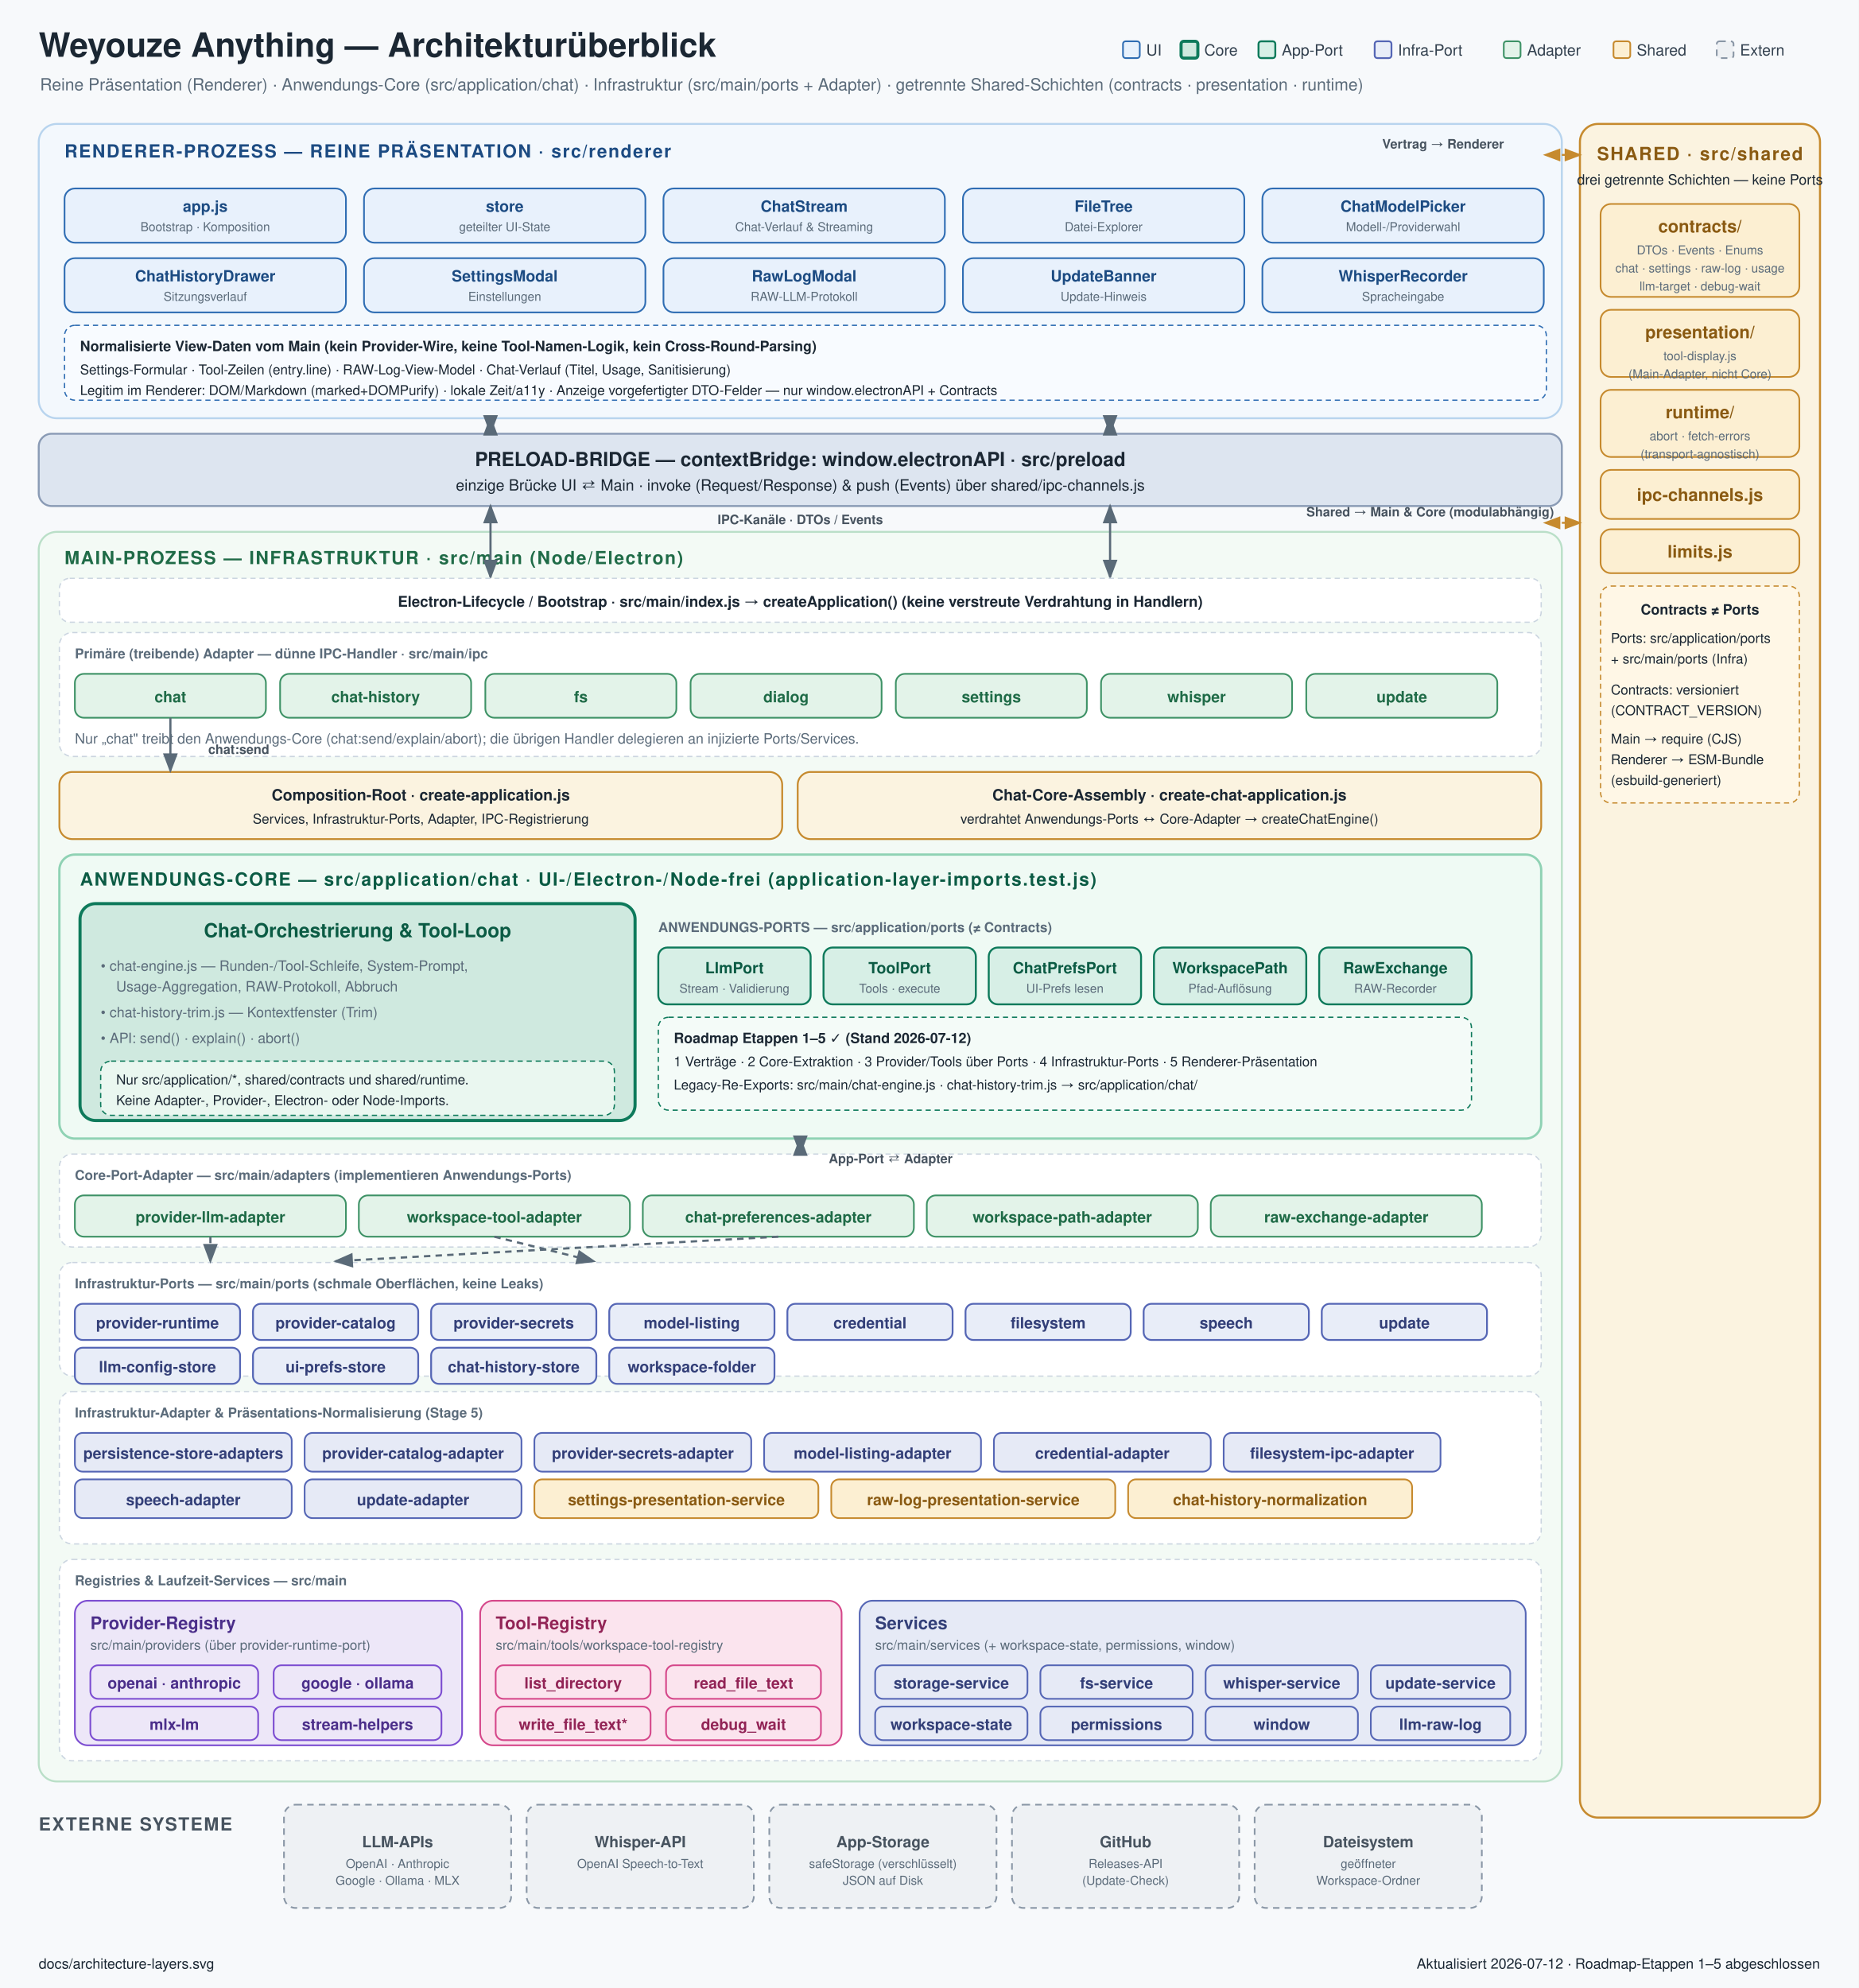
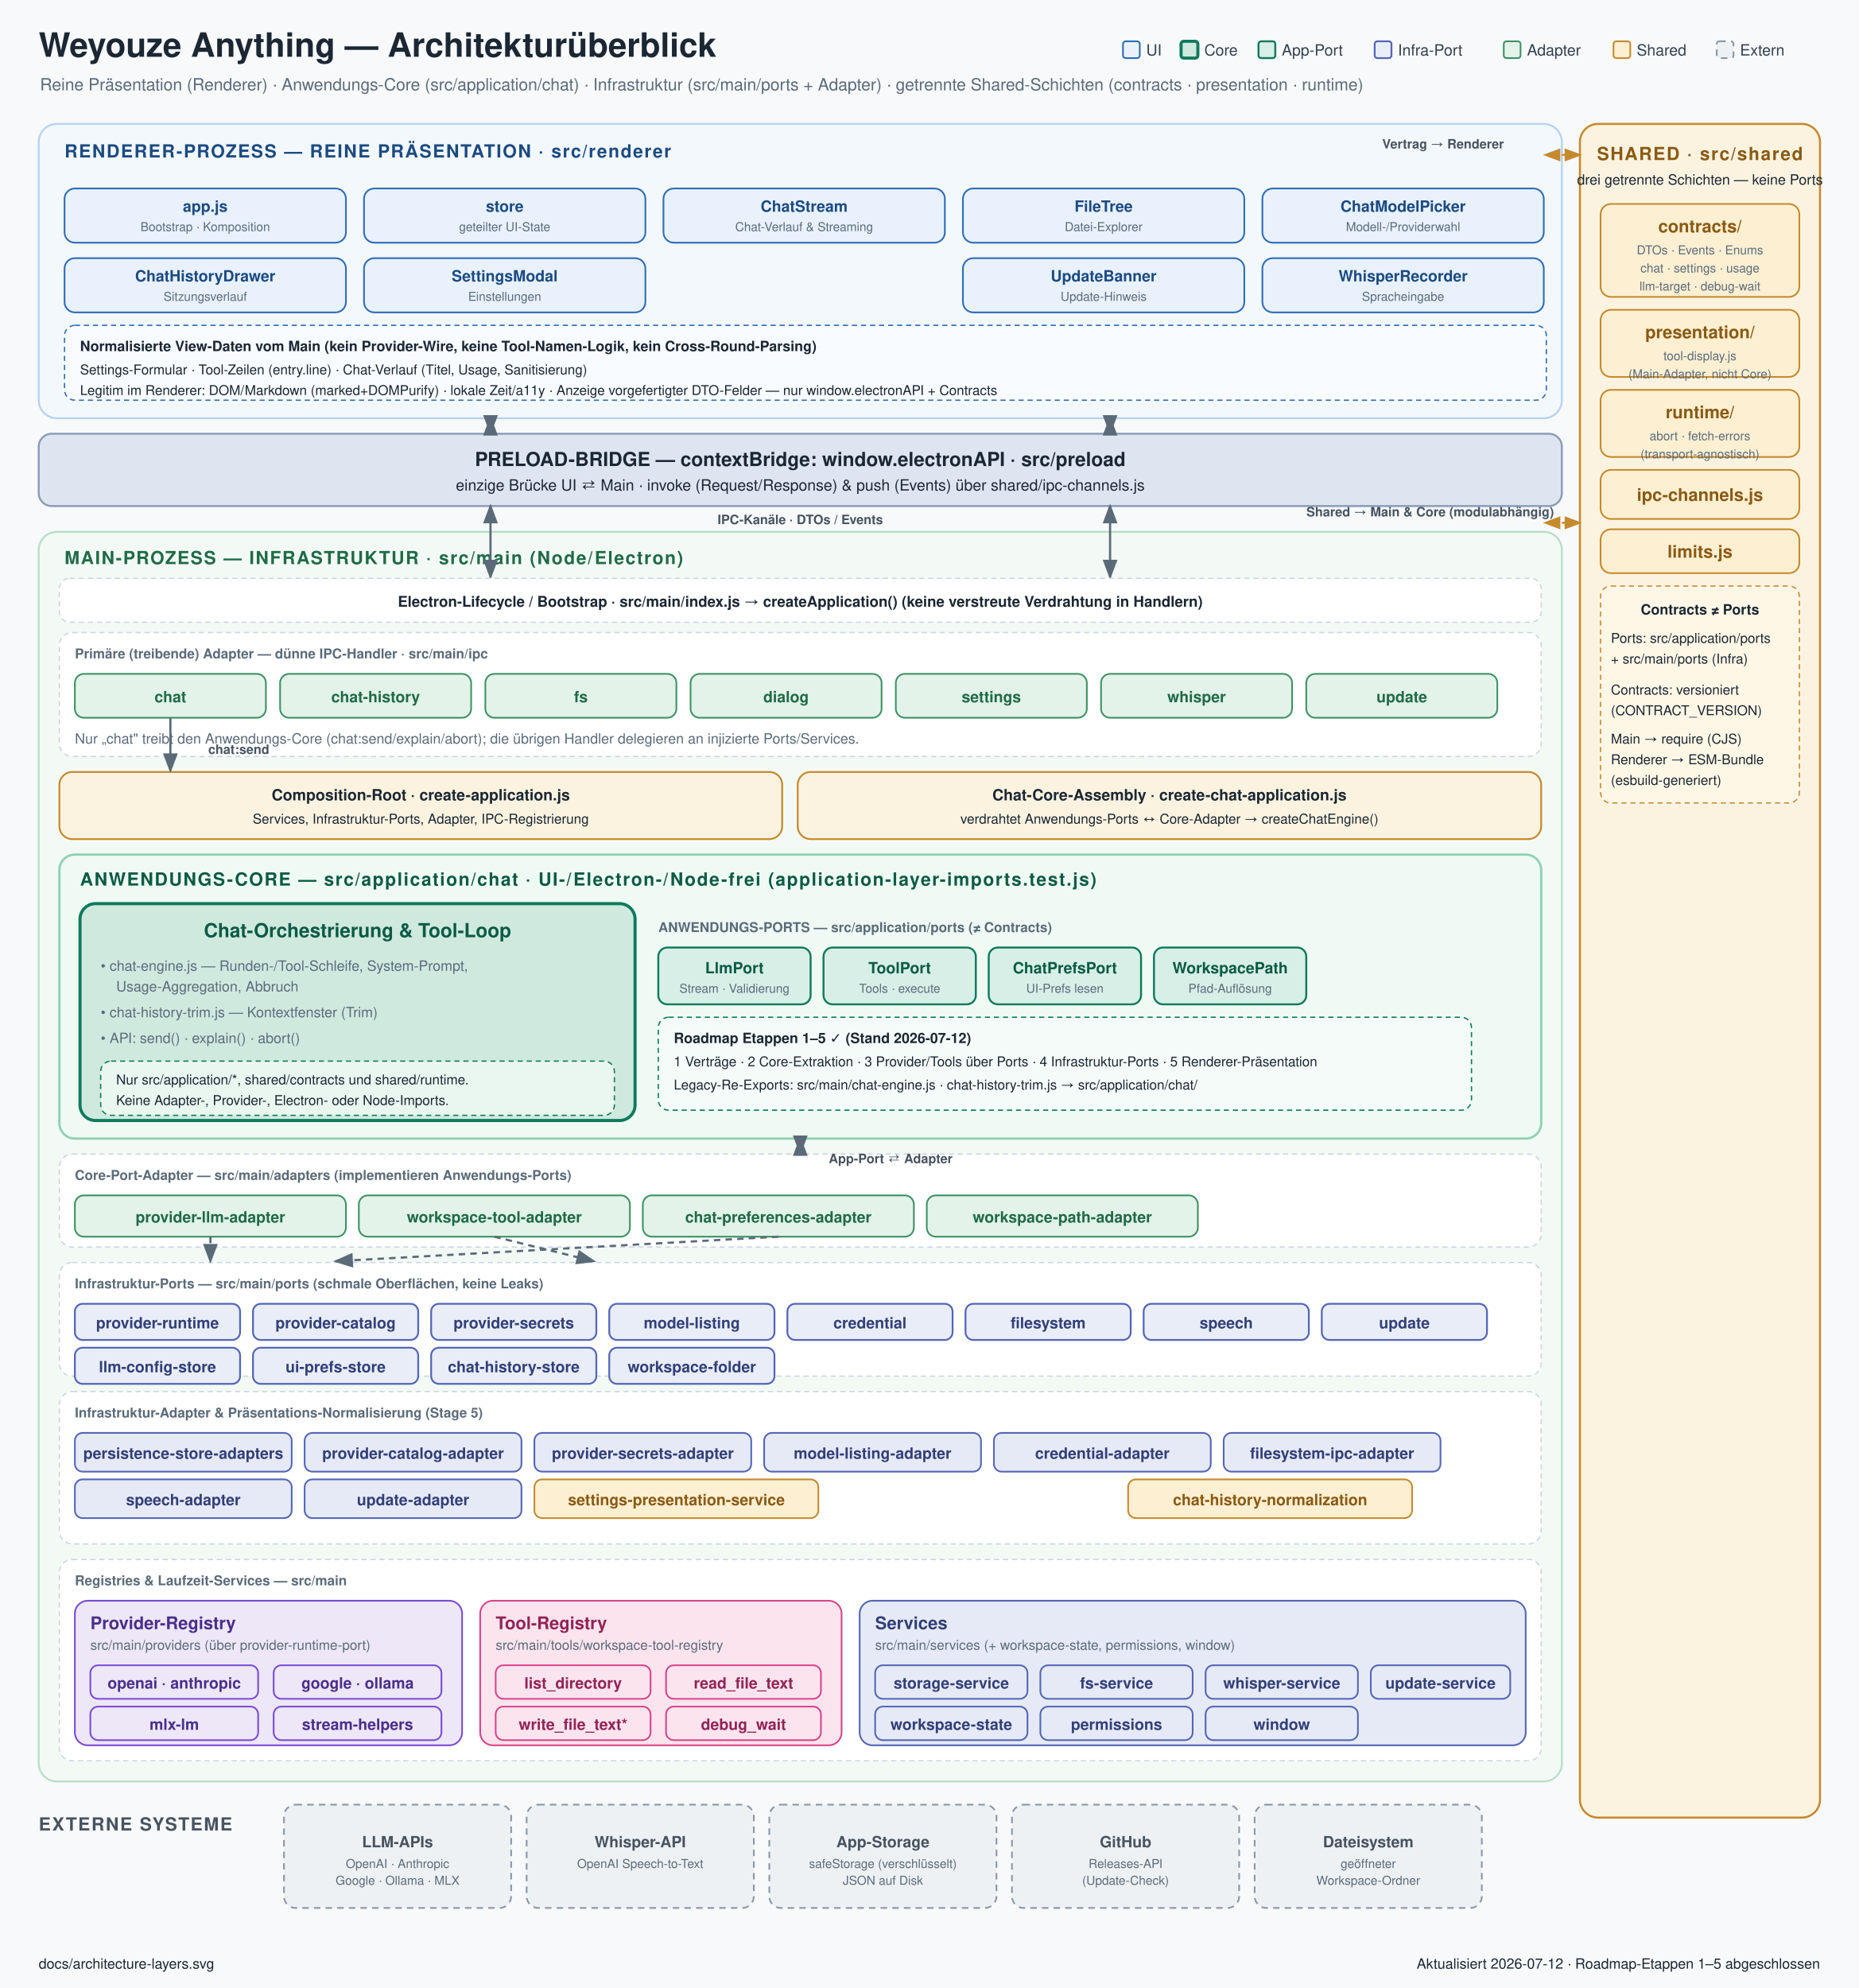
<svg xmlns="http://www.w3.org/2000/svg" viewBox="0 0 1440 1540" width="1440" height="1540" role="img" aria-labelledby="title desc" font-family="'Segoe UI', Helvetica, Arial, sans-serif">
  <defs>
    <marker id="ah" viewBox="0 0 8 6" markerWidth="9" markerHeight="7" refX="7" refY="3" orient="auto-start-reverse">
      <path d="M0,0 L8,3 L0,6 Z" fill="#5a6a78" />
    </marker>
    <marker id="ahc" viewBox="0 0 8 6" markerWidth="9" markerHeight="7" refX="7" refY="3" orient="auto-start-reverse">
      <path d="M0,0 L8,3 L0,6 Z" fill="#c68a2e" />
    </marker>
    <style>
      text{fill:#1b2733}
      .t-title{font-size:26px;font-weight:700}
      .t-sub{font-size:13px;fill:#5b6b7a}
      .zlabel{font-size:14px;font-weight:700;letter-spacing:1px}
      .btitle{font-size:13.5px;font-weight:700}
      .bsub{font-size:10.5px;fill:#5b6b7a}
      .chip{font-size:12px;font-weight:600;text-anchor:middle}
      .chipsub{font-size:9.5px;fill:#5b6b7a;text-anchor:middle}
      .note{font-size:11px;fill:#5b6b7a}
      .arrlbl{font-size:10px;fill:#47535f;font-weight:600;text-anchor:middle}
      .legend{font-size:12px;fill:#33414f}
      .tt-ui{fill:#1c4b82}.tt-hand{fill:#1f6b47}.tt-prov{fill:#4b2e8a}
      .tt-tool{fill:#922456}.tt-svc{fill:#333f78}.tt-ext{fill:#47535f}
      .tt-core{fill:#0b5b44}.tt-contract{fill:#8a5a12}
      rect.ui{fill:#e8f1fc;stroke:#2f6db3;stroke-width:1.3}
      rect.hand{fill:#e3f3e9;stroke:#3e9266;stroke-width:1.3}
      rect.prov{fill:#ede7f8;stroke:#7c4dd1;stroke-width:1.3}
      rect.tool{fill:#fbe4ee;stroke:#d5478a;stroke-width:1.3}
      rect.svc{fill:#e6eaf6;stroke:#5566b5;stroke-width:1.3}
      rect.ext{fill:#eef1f4;stroke:#8a97a6;stroke-width:1.3;stroke-dasharray:5 4}
      rect.core{fill:#cfe9df;stroke:#0e7a5b;stroke-width:2.4}
      rect.port{fill:#d7efe6;stroke:#0e7a5b;stroke-width:1.5}
      rect.iport{fill:#e8edf8;stroke:#5566b5;stroke-width:1.4}
      rect.contract{fill:#fcefd2;stroke:#c68a2e;stroke-width:1.3}
      rect.zone-ui{fill:#f3f8fd;stroke:#b8d4ee;stroke-width:1.5}
      rect.zone-core{fill:#effaf4;stroke:#8fd2b4;stroke-width:1.8}
      rect.zone-main{fill:#f3faf5;stroke:#badfc8;stroke-width:1.5}
      rect.subbox{fill:#ffffff;stroke:#cbd5e0;stroke-width:1;stroke-dasharray:4 3}
      rect.preload{fill:#dde5f0;stroke:#8a9bb5;stroke-width:1.5}
      rect.comp{fill:#fbf3e0;stroke:#c68a2e;stroke-width:1.4}
      rect.spine{fill:#fbf3e0;stroke:#c68a2e;stroke-width:1.6}
      .flow{stroke:#5a6a78;stroke-width:1.7;fill:none}
      .cflow{stroke:#c68a2e;stroke-width:1.5;fill:none;stroke-dasharray:5 4}
    </style>
  </defs>
  <rect x="0" y="0" width="1440" height="1540" fill="#f7f9fb" />
  <text class="t-title" x="30" y="44">Weyouze Anything — Architekturüberblick</text>
  <text class="t-sub" x="31" y="70">Reine Präsentation (Renderer) · Anwendungs-Core (src/application/chat) · Infrastruktur (src/main/ports + Adapter) · getrennte Shared-Schichten (contracts · presentation · runtime)</text>
  <g>
    <rect class="ui" x="870" y="32" width="13" height="13" rx="2" />
    <text class="legend" x="888" y="43">UI</text>
    <rect class="core" x="915" y="32" width="13" height="13" rx="2" />
    <text class="legend" x="933" y="43">Core</text>
    <rect class="port" x="975" y="32" width="13" height="13" rx="2" />
    <text class="legend" x="993" y="43">App-Port</text>
    <rect class="iport" x="1065" y="32" width="13" height="13" rx="2" />
    <text class="legend" x="1083" y="43">Infra-Port</text>
    <rect class="hand" x="1165" y="32" width="13" height="13" rx="2" />
    <text class="legend" x="1183" y="43">Adapter</text>
    <rect class="contract" x="1250" y="32" width="13" height="13" rx="2" />
    <text class="legend" x="1268" y="43">Shared</text>
    <rect class="ext" x="1330" y="32" width="13" height="13" rx="2" />
    <text class="legend" x="1348" y="43">Extern</text>
  </g>
  <rect class="zone-ui" x="30" y="96" width="1180" height="228" rx="14" />
  <text class="zlabel tt-ui" x="50" y="122">RENDERER-PROZESS — REINE PRÄSENTATION · src/renderer</text>
  <g>
    <rect class="ui" x="50" y="146" width="218" height="42" rx="8" />
    <text class="chip tt-ui" x="159" y="164">app.js</text>
    <text class="chipsub" x="159" y="179">Bootstrap · Komposition</text>
    <rect class="ui" x="282" y="146" width="218" height="42" rx="8" />
    <text class="chip tt-ui" x="391" y="164">store</text>
    <text class="chipsub" x="391" y="179">geteilter UI-State</text>
    <rect class="ui" x="514" y="146" width="218" height="42" rx="8" />
    <text class="chip tt-ui" x="623" y="164">ChatStream</text>
    <text class="chipsub" x="623" y="179">Chat-Verlauf &amp; Streaming</text>
    <rect class="ui" x="746" y="146" width="218" height="42" rx="8" />
    <text class="chip tt-ui" x="855" y="164">FileTree</text>
    <text class="chipsub" x="855" y="179">Datei-Explorer</text>
    <rect class="ui" x="978" y="146" width="218" height="42" rx="8" />
    <text class="chip tt-ui" x="1087" y="164">ChatModelPicker</text>
    <text class="chipsub" x="1087" y="179">Modell-/Providerwahl</text>
  </g>
  <g>
    <rect class="ui" x="50" y="200" width="218" height="42" rx="8" />
    <text class="chip tt-ui" x="159" y="218">ChatHistoryDrawer</text>
    <text class="chipsub" x="159" y="233">Sitzungsverlauf</text>
    <rect class="ui" x="282" y="200" width="218" height="42" rx="8" />
    <text class="chip tt-ui" x="391" y="218">SettingsModal</text>
    <text class="chipsub" x="391" y="233">Einstellungen</text>
-     <rect class="ui" x="514" y="200" width="218" height="42" rx="8" />
-     <text class="chip tt-ui" x="623" y="218">RawLogModal</text>
-     <text class="chipsub" x="623" y="233">RAW-LLM-Protokoll</text>
    <rect class="ui" x="746" y="200" width="218" height="42" rx="8" />
    <text class="chip tt-ui" x="855" y="218">UpdateBanner</text>
    <text class="chipsub" x="855" y="233">Update-Hinweis</text>
    <rect class="ui" x="978" y="200" width="218" height="42" rx="8" />
    <text class="chip tt-ui" x="1087" y="218">WhisperRecorder</text>
    <text class="chipsub" x="1087" y="233">Spracheingabe</text>
  </g>
  <rect x="50" y="252" width="1148" height="58" rx="8" fill="#f8fbff" stroke="#2f6db3" stroke-width="1" stroke-dasharray="4 3" />
  <text x="62" y="272" font-size="11" font-weight="700" fill="#1c4b82">Normalisierte View-Daten vom Main (kein Provider-Wire, keine Tool-Namen-Logik, kein Cross-Round-Parsing)</text>
-   <text x="62" y="290" font-size="10.5" fill="#475569">Settings-Formular · Tool-Zeilen (entry.line) · RAW-Log-View-Model · Chat-Verlauf (Titel, Usage, Sanitisierung)</text>
+   <text x="62" y="290" font-size="10.5" fill="#475569">Settings-Formular · Tool-Zeilen (entry.line) · Chat-Verlauf (Titel, Usage, Sanitisierung)</text>
  <text x="62" y="306" font-size="10.5" fill="#475569">Legitim im Renderer: DOM/Markdown (marked+DOMPurify) · lokale Zeit/a11y · Anzeige vorgefertigter DTO-Felder — nur window.electronAPI + Contracts</text>
  <rect class="preload" x="30" y="336" width="1180" height="56" rx="10" />
  <text x="620" y="361" text-anchor="middle" font-size="15" font-weight="700" fill="#1e2b3d">PRELOAD-BRIDGE — contextBridge: window.electronAPI · src/preload</text>
  <text x="620" y="380" text-anchor="middle" font-size="12" fill="#475569">einzige Brücke UI ⇄ Main · invoke (Request/Response) &amp; push (Events) über shared/ipc-channels.js</text>
  <line class="flow" x1="380" y1="324" x2="380" y2="335" marker-end="url(#ah)" marker-start="url(#ah)" />
  <line class="flow" x1="860" y1="324" x2="860" y2="335" marker-end="url(#ah)" marker-start="url(#ah)" />
  <rect class="zone-main" x="30" y="412" width="1180" height="968" rx="14" />
  <text class="zlabel tt-hand" x="50" y="437">MAIN-PROZESS — INFRASTRUKTUR · src/main (Node/Electron)</text>
  <line class="flow" x1="380" y1="392" x2="380" y2="447" marker-end="url(#ah)" marker-start="url(#ah)" />
  <line class="flow" x1="860" y1="392" x2="860" y2="447" marker-end="url(#ah)" marker-start="url(#ah)" />
  <text class="arrlbl" x="620" y="406">IPC-Kanäle · DTOs / Events</text>
  <rect class="subbox" x="46" y="448" width="1148" height="34" rx="8" />
  <text x="620" y="470" text-anchor="middle" font-size="11.5" font-weight="700" fill="#47535f">Electron-Lifecycle / Bootstrap · src/main/index.js → createApplication() (keine verstreute Verdrahtung in Handlern)</text>
  <rect class="subbox" x="46" y="490" width="1148" height="96" rx="10" />
  <text class="bsub" x="58" y="510" font-weight="700" fill="#1f6b47">Primäre (treibende) Adapter — dünne IPC-Handler · src/main/ipc</text>
  <g>
    <rect class="hand" x="58" y="522" width="148" height="34" rx="7" />
    <text class="chip tt-hand" x="132" y="544">chat</text>
    <rect class="hand" x="217" y="522" width="148" height="34" rx="7" />
    <text class="chip tt-hand" x="291" y="544">chat-history</text>
    <rect class="hand" x="376" y="522" width="148" height="34" rx="7" />
    <text class="chip tt-hand" x="450" y="544">fs</text>
    <rect class="hand" x="535" y="522" width="148" height="34" rx="7" />
    <text class="chip tt-hand" x="609" y="544">dialog</text>
    <rect class="hand" x="694" y="522" width="148" height="34" rx="7" />
    <text class="chip tt-hand" x="768" y="544">settings</text>
    <rect class="hand" x="853" y="522" width="148" height="34" rx="7" />
    <text class="chip tt-hand" x="927" y="544">whisper</text>
    <rect class="hand" x="1012" y="522" width="148" height="34" rx="7" />
    <text class="chip tt-hand" x="1086" y="544">update</text>
  </g>
  <text class="note" x="58" y="576">Nur „chat" treibt den Anwendungs-Core (chat:send/explain/abort); die übrigen Handler delegieren an injizierte Ports/Services.</text>
  <rect class="comp" x="46" y="598" width="560" height="52" rx="10" />
  <text x="326" y="620" text-anchor="middle" font-size="12" font-weight="700" fill="#8a5a12">Composition-Root · create-application.js</text>
  <text x="326" y="638" text-anchor="middle" font-size="10.5" fill="#8a5a12">Services, Infrastruktur-Ports, Adapter, IPC-Registrierung</text>
  <rect class="comp" x="618" y="598" width="576" height="52" rx="10" />
  <text x="906" y="620" text-anchor="middle" font-size="12" font-weight="700" fill="#8a5a12">Chat-Core-Assembly · create-chat-application.js</text>
  <text x="906" y="638" text-anchor="middle" font-size="10.5" fill="#8a5a12">verdrahtet Anwendungs-Ports ↔ Core-Adapter → createChatEngine()</text>
  <line class="flow" x1="132" y1="556" x2="132" y2="597" marker-end="url(#ah)" />
  <text class="arrlbl" x="185" y="584">chat:send</text>
  <rect class="zone-core" x="46" y="662" width="1148" height="220" rx="12" />
  <text class="zlabel tt-core" x="62" y="686">ANWENDUNGS-CORE — src/application/chat · UI-/Electron-/Node-frei (application-layer-imports.test.js)</text>
  <rect class="core" x="62" y="700" width="430" height="168" rx="12" />
  <text x="277" y="726" text-anchor="middle" font-size="15" font-weight="700" class="tt-core">Chat-Orchestrierung &amp; Tool-Loop</text>
  <text class="note" x="78" y="752" fill="#204b3d">• chat-engine.js — Runden-/Tool-Schleife, System-Prompt,</text>
-   <text class="note" x="90" y="768" fill="#204b3d">Usage-Aggregation, RAW-Protokoll, Abbruch</text>
+   <text class="note" x="90" y="768" fill="#204b3d">Usage-Aggregation, Abbruch</text>
  <text class="note" x="78" y="788" fill="#204b3d">• chat-history-trim.js — Kontextfenster (Trim)</text>
  <text class="note" x="78" y="808" fill="#204b3d">• API: send() · explain() · abort()</text>
  <rect x="78" y="822" width="398" height="42" rx="8" fill="#eaf7f0" stroke="#0e7a5b" stroke-width="1" stroke-dasharray="4 3" />
  <text x="90" y="840" font-size="10.5" fill="#356b58">Nur src/application/*, shared/contracts und shared/runtime.</text>
  <text x="90" y="856" font-size="10.5" fill="#356b58">Keine Adapter-, Provider-, Electron- oder Node-Imports.</text>
  <text class="bsub" x="510" y="722" font-weight="700" fill="#0b5b44">ANWENDUNGS-PORTS — src/application/ports (≠ Contracts)</text>
  <g>
    <rect class="port" x="510" y="734" width="118" height="44" rx="7" />
    <text class="chip tt-core" x="569" y="754">LlmPort</text>
    <text class="chipsub" x="569" y="769">Stream · Validierung</text>
    <rect class="port" x="638" y="734" width="118" height="44" rx="7" />
    <text class="chip tt-core" x="697" y="754">ToolPort</text>
    <text class="chipsub" x="697" y="769">Tools · execute</text>
    <rect class="port" x="766" y="734" width="118" height="44" rx="7" />
    <text class="chip tt-core" x="825" y="754">ChatPrefsPort</text>
    <text class="chipsub" x="825" y="769">UI-Prefs lesen</text>
    <rect class="port" x="894" y="734" width="118" height="44" rx="7" />
    <text class="chip tt-core" x="953" y="754">WorkspacePath</text>
    <text class="chipsub" x="953" y="769">Pfad-Auflösung</text>
-     <rect class="port" x="1022" y="734" width="118" height="44" rx="7" />
-     <text class="chip tt-core" x="1081" y="754">RawExchange</text>
-     <text class="chipsub" x="1081" y="769">RAW-Recorder</text>
  </g>
  <rect x="510" y="788" width="630" height="72" rx="8" fill="#f4fbf8" stroke="#0e7a5b" stroke-width="1" stroke-dasharray="4 3" />
  <text x="522" y="808" font-size="11" font-weight="700" fill="#0b5b44">Roadmap Etappen 1–5 ✓ (Stand 2026-07-12)</text>
  <text x="522" y="826" font-size="10.5" fill="#356b58">1 Verträge · 2 Core-Extraktion · 3 Provider/Tools über Ports · 4 Infrastruktur-Ports · 5 Renderer-Präsentation</text>
  <text x="522" y="844" font-size="10.5" fill="#356b58">Legacy-Re-Exports: src/main/chat-engine.js · chat-history-trim.js → src/application/chat/</text>
  <rect class="subbox" x="46" y="894" width="1148" height="72" rx="10" />
  <text class="bsub" x="58" y="914" font-weight="700" fill="#1f6b47">Core-Port-Adapter — src/main/adapters (implementieren Anwendungs-Ports)</text>
  <g>
    <rect class="hand" x="58" y="926" width="210" height="32" rx="7" />
    <text class="chip tt-hand" x="163" y="947">provider-llm-adapter</text>
    <rect class="hand" x="278" y="926" width="210" height="32" rx="7" />
    <text class="chip tt-hand" x="383" y="947">workspace-tool-adapter</text>
    <rect class="hand" x="498" y="926" width="210" height="32" rx="7" />
    <text class="chip tt-hand" x="603" y="947">chat-preferences-adapter</text>
    <rect class="hand" x="718" y="926" width="210" height="32" rx="7" />
    <text class="chip tt-hand" x="823" y="947">workspace-path-adapter</text>
-     <rect class="hand" x="938" y="926" width="210" height="32" rx="7" />
-     <text class="chip tt-hand" x="1043" y="947">raw-exchange-adapter</text>
  </g>
  <line class="flow" x1="620" y1="882" x2="620" y2="893" marker-end="url(#ah)" marker-start="url(#ah)" />
  <text class="arrlbl" x="690" y="901">App-Port ⇄ Adapter</text>
  <rect class="subbox" x="46" y="978" width="1148" height="88" rx="10" />
  <text class="bsub" x="58" y="998" font-weight="700" fill="#333f78">Infrastruktur-Ports — src/main/ports (schmale Oberflächen, keine Leaks)</text>
  <g>
    <rect class="iport" x="58" y="1010" width="128" height="28" rx="6" />
    <text class="chip tt-svc" x="122" y="1029">provider-runtime</text>
    <rect class="iport" x="196" y="1010" width="128" height="28" rx="6" />
    <text class="chip tt-svc" x="260" y="1029">provider-catalog</text>
    <rect class="iport" x="334" y="1010" width="128" height="28" rx="6" />
    <text class="chip tt-svc" x="398" y="1029">provider-secrets</text>
    <rect class="iport" x="472" y="1010" width="128" height="28" rx="6" />
    <text class="chip tt-svc" x="536" y="1029">model-listing</text>
    <rect class="iport" x="610" y="1010" width="128" height="28" rx="6" />
    <text class="chip tt-svc" x="674" y="1029">credential</text>
    <rect class="iport" x="748" y="1010" width="128" height="28" rx="6" />
    <text class="chip tt-svc" x="812" y="1029">filesystem</text>
    <rect class="iport" x="886" y="1010" width="128" height="28" rx="6" />
    <text class="chip tt-svc" x="950" y="1029">speech</text>
    <rect class="iport" x="1024" y="1010" width="128" height="28" rx="6" />
    <text class="chip tt-svc" x="1088" y="1029">update</text>
  </g>
  <g>
    <rect class="iport" x="58" y="1044" width="128" height="28" rx="6" />
    <text class="chip tt-svc" x="122" y="1063">llm-config-store</text>
    <rect class="iport" x="196" y="1044" width="128" height="28" rx="6" />
    <text class="chip tt-svc" x="260" y="1063">ui-prefs-store</text>
    <rect class="iport" x="334" y="1044" width="128" height="28" rx="6" />
    <text class="chip tt-svc" x="398" y="1063">chat-history-store</text>
    <rect class="iport" x="472" y="1044" width="128" height="28" rx="6" />
    <text class="chip tt-svc" x="536" y="1063">workspace-folder</text>
  </g>
  <rect class="subbox" x="46" y="1078" width="1148" height="118" rx="10" />
  <text class="bsub" x="58" y="1098" font-weight="700" fill="#333f78">Infrastruktur-Adapter &amp; Präsentations-Normalisierung (Stage 5)</text>
  <g>
    <rect class="svc" x="58" y="1110" width="168" height="30" rx="6" />
    <text class="chip tt-svc" x="142" y="1130">persistence-store-adapters</text>
    <rect class="svc" x="236" y="1110" width="168" height="30" rx="6" />
    <text class="chip tt-svc" x="320" y="1130">provider-catalog-adapter</text>
    <rect class="svc" x="414" y="1110" width="168" height="30" rx="6" />
    <text class="chip tt-svc" x="498" y="1130">provider-secrets-adapter</text>
    <rect class="svc" x="592" y="1110" width="168" height="30" rx="6" />
    <text class="chip tt-svc" x="676" y="1130">model-listing-adapter</text>
    <rect class="svc" x="770" y="1110" width="168" height="30" rx="6" />
    <text class="chip tt-svc" x="854" y="1130">credential-adapter</text>
    <rect class="svc" x="948" y="1110" width="168" height="30" rx="6" />
    <text class="chip tt-svc" x="1032" y="1130">filesystem-ipc-adapter</text>
  </g>
  <g>
    <rect class="svc" x="58" y="1146" width="168" height="30" rx="6" />
    <text class="chip tt-svc" x="142" y="1166">speech-adapter</text>
    <rect class="svc" x="236" y="1146" width="168" height="30" rx="6" />
    <text class="chip tt-svc" x="320" y="1166">update-adapter</text>
    <rect class="contract" x="414" y="1146" width="220" height="30" rx="6" />
    <text class="chip tt-contract" x="524" y="1166">settings-presentation-service</text>
-     <rect class="contract" x="644" y="1146" width="220" height="30" rx="6" />
-     <text class="chip tt-contract" x="754" y="1166">raw-log-presentation-service</text>
    <rect class="contract" x="874" y="1146" width="220" height="30" rx="6" />
    <text class="chip tt-contract" x="984" y="1166">chat-history-normalization</text>
  </g>
  <rect class="subbox" x="46" y="1208" width="1148" height="156" rx="10" />
  <text class="bsub" x="58" y="1228" font-weight="700" fill="#333f78">Registries &amp; Laufzeit-Services — src/main</text>
  <rect class="prov" x="58" y="1240" width="300" height="112" rx="10" fill="#f6f2fd" />
  <text class="btitle tt-prov" x="70" y="1262">Provider-Registry</text>
  <text class="bsub" x="70" y="1278">src/main/providers (über provider-runtime-port)</text>
  <g>
    <rect class="prov" x="70" y="1290" width="130" height="26" rx="6" />
    <text class="chip tt-prov" x="135" y="1308">openai · anthropic</text>
    <rect class="prov" x="212" y="1290" width="130" height="26" rx="6" />
    <text class="chip tt-prov" x="277" y="1308">google · ollama</text>
    <rect class="prov" x="70" y="1322" width="130" height="26" rx="6" />
    <text class="chip tt-prov" x="135" y="1340">mlx-lm</text>
    <rect class="prov" x="212" y="1322" width="130" height="26" rx="6" />
    <text class="chip tt-prov" x="277" y="1340">stream-helpers</text>
  </g>
  <rect class="tool" x="372" y="1240" width="280" height="112" rx="10" fill="#fdf1f6" />
  <text class="btitle tt-tool" x="384" y="1262">Tool-Registry</text>
  <text class="bsub" x="384" y="1278">src/main/tools/workspace-tool-registry</text>
  <g>
    <rect class="tool" x="384" y="1290" width="120" height="26" rx="6" />
    <text class="chip tt-tool" x="444" y="1308">list_directory</text>
    <rect class="tool" x="516" y="1290" width="120" height="26" rx="6" />
    <text class="chip tt-tool" x="576" y="1308">read_file_text</text>
    <rect class="tool" x="384" y="1322" width="120" height="26" rx="6" />
    <text class="chip tt-tool" x="444" y="1340">write_file_text*</text>
    <rect class="tool" x="516" y="1322" width="120" height="26" rx="6" />
    <text class="chip tt-tool" x="576" y="1340">debug_wait</text>
  </g>
  <rect class="svc" x="666" y="1240" width="516" height="112" rx="10" fill="#eef1f8" />
  <text class="btitle tt-svc" x="678" y="1262">Services</text>
  <text class="bsub" x="678" y="1278">src/main/services (+ workspace-state, permissions, window)</text>
  <g>
    <rect class="svc" x="678" y="1290" width="118" height="26" rx="6" />
    <text class="chip tt-svc" x="737" y="1308">storage-service</text>
    <rect class="svc" x="806" y="1290" width="118" height="26" rx="6" />
    <text class="chip tt-svc" x="865" y="1308">fs-service</text>
    <rect class="svc" x="934" y="1290" width="118" height="26" rx="6" />
    <text class="chip tt-svc" x="993" y="1308">whisper-service</text>
    <rect class="svc" x="1062" y="1290" width="108" height="26" rx="6" />
    <text class="chip tt-svc" x="1116" y="1308">update-service</text>
    <rect class="svc" x="678" y="1322" width="118" height="26" rx="6" />
    <text class="chip tt-svc" x="737" y="1340">workspace-state</text>
    <rect class="svc" x="806" y="1322" width="118" height="26" rx="6" />
    <text class="chip tt-svc" x="865" y="1340">permissions</text>
    <rect class="svc" x="934" y="1322" width="118" height="26" rx="6" />
    <text class="chip tt-svc" x="993" y="1340">window</text>
-     <rect class="svc" x="1062" y="1322" width="108" height="26" rx="6" />
-     <text class="chip tt-svc" x="1116" y="1340">llm-raw-log</text>
  </g>
  <line class="flow" x1="163" y1="958" x2="163" y2="977" marker-end="url(#ah)" stroke-dasharray="5 4" />
  <line class="flow" x1="383" y1="958" x2="460" y2="977" marker-end="url(#ah)" stroke-dasharray="5 4" />
  <line class="flow" x1="603" y1="958" x2="260" y2="977" marker-end="url(#ah)" stroke-dasharray="5 4" />
  <text class="zlabel tt-ext" x="30" y="1418">EXTERNE SYSTEME</text>
  <g>
    <rect class="ext" x="220" y="1398" width="176" height="80" rx="9" />
    <text class="chip tt-ext" x="308" y="1431">LLM-APIs</text>
    <text class="chipsub" x="308" y="1447">OpenAI · Anthropic</text>
    <text class="chipsub" x="308" y="1460">Google · Ollama · MLX</text>
    <rect class="ext" x="408" y="1398" width="176" height="80" rx="9" />
    <text class="chip tt-ext" x="496" y="1431">Whisper-API</text>
    <text class="chipsub" x="496" y="1447">OpenAI Speech-to-Text</text>
    <rect class="ext" x="596" y="1398" width="176" height="80" rx="9" />
    <text class="chip tt-ext" x="684" y="1431">App-Storage</text>
    <text class="chipsub" x="684" y="1447">safeStorage (verschlüsselt)</text>
    <text class="chipsub" x="684" y="1460">JSON auf Disk</text>
    <rect class="ext" x="784" y="1398" width="176" height="80" rx="9" />
    <text class="chip tt-ext" x="872" y="1431">GitHub</text>
    <text class="chipsub" x="872" y="1447">Releases-API</text>
    <text class="chipsub" x="872" y="1460">(Update-Check)</text>
    <rect class="ext" x="972" y="1398" width="176" height="80" rx="9" />
    <text class="chip tt-ext" x="1060" y="1431">Dateisystem</text>
    <text class="chipsub" x="1060" y="1447">geöffneter</text>
    <text class="chipsub" x="1060" y="1460">Workspace-Ordner</text>
  </g>
  <rect class="spine" x="1224" y="96" width="186" height="1312" rx="14" />
  <text x="1317" y="124" text-anchor="middle" class="zlabel tt-contract">SHARED · src/shared</text>
  <text x="1317" y="143" text-anchor="middle" font-size="11" fill="#8a5a12">drei getrennte Schichten — keine Ports</text>
  <rect class="contract" x="1240" y="158" width="154" height="72" rx="8" />
  <text class="btitle tt-contract" x="1317" y="180" text-anchor="middle">contracts/</text>
  <text class="chipsub" x="1317" y="197" fill="#8a5a12">DTOs · Events · Enums</text>
-   <text class="chipsub" x="1317" y="211" fill="#8a5a12">chat · settings · raw-log · usage</text>
+   <text class="chipsub" x="1317" y="211" fill="#8a5a12">chat · settings · usage</text>
  <text class="chipsub" x="1317" y="225" fill="#8a5a12">llm-target · debug-wait</text>
  <rect class="contract" x="1240" y="240" width="154" height="52" rx="8" fill="#fdf6e3" />
  <text class="btitle tt-contract" x="1317" y="262" text-anchor="middle">presentation/</text>
  <text class="chipsub" x="1317" y="279" fill="#8a5a12">tool-display.js</text>
  <text class="chipsub" x="1317" y="293" fill="#8a5a12">(Main-Adapter, nicht Core)</text>
  <rect class="contract" x="1240" y="302" width="154" height="52" rx="8" fill="#eef2ff" />
  <text class="btitle tt-contract" x="1317" y="324" text-anchor="middle">runtime/</text>
  <text class="chipsub" x="1317" y="341" fill="#8a5a12">abort · fetch-errors</text>
  <text class="chipsub" x="1317" y="355" fill="#8a5a12">(transport-agnostisch)</text>
  <rect class="contract" x="1240" y="364" width="154" height="38" rx="8" />
  <text class="btitle tt-contract" x="1317" y="388" text-anchor="middle">ipc-channels.js</text>
  <rect class="contract" x="1240" y="410" width="154" height="34" rx="8" />
  <text class="btitle tt-contract" x="1317" y="432" text-anchor="middle">limits.js</text>
  <rect x="1240" y="454" width="154" height="168" rx="8" fill="#fff7e6" stroke="#c68a2e" stroke-width="1" stroke-dasharray="4 3" />
  <text x="1317" y="476" text-anchor="middle" font-size="11" font-weight="700" fill="#8a5a12">Contracts ≠ Ports</text>
  <text x="1248" y="498" font-size="10.5" fill="#8a5a12">Ports: src/application/ports</text>
  <text x="1248" y="514" font-size="10.5" fill="#8a5a12">+ src/main/ports (Infra)</text>
  <text x="1248" y="538" font-size="10.5" fill="#8a5a12">Contracts: versioniert</text>
  <text x="1248" y="554" font-size="10.5" fill="#8a5a12">(CONTRACT_VERSION)</text>
  <text x="1248" y="576" font-size="10.5" fill="#8a5a12">Main → require (CJS)</text>
  <text x="1248" y="592" font-size="10.5" fill="#8a5a12">Renderer → ESM-Bundle</text>
  <text x="1248" y="608" font-size="10.5" fill="#8a5a12">(esbuild-generiert)</text>
  <line class="cflow" x1="1224" y1="120" x2="1197" y2="120" marker-end="url(#ahc)" marker-start="url(#ahc)" />
  <text class="arrlbl" x="1118" y="115" fill="#8a5a12">Vertrag → Renderer</text>
  <line class="cflow" x1="1224" y1="405" x2="1197" y2="405" marker-end="url(#ahc)" marker-start="url(#ahc)" />
  <text class="arrlbl" x="1108" y="400" fill="#8a5a12">Shared → Main &amp; Core (modulabhängig)</text>
  <text x="30" y="1525" font-size="11" fill="#8a97a6">docs/architecture-layers.svg</text>
  <text x="1410" y="1525" text-anchor="end" font-size="11" fill="#8a97a6">Aktualisiert 2026-07-12 · Roadmap-Etappen 1–5 abgeschlossen</text>
</svg>
